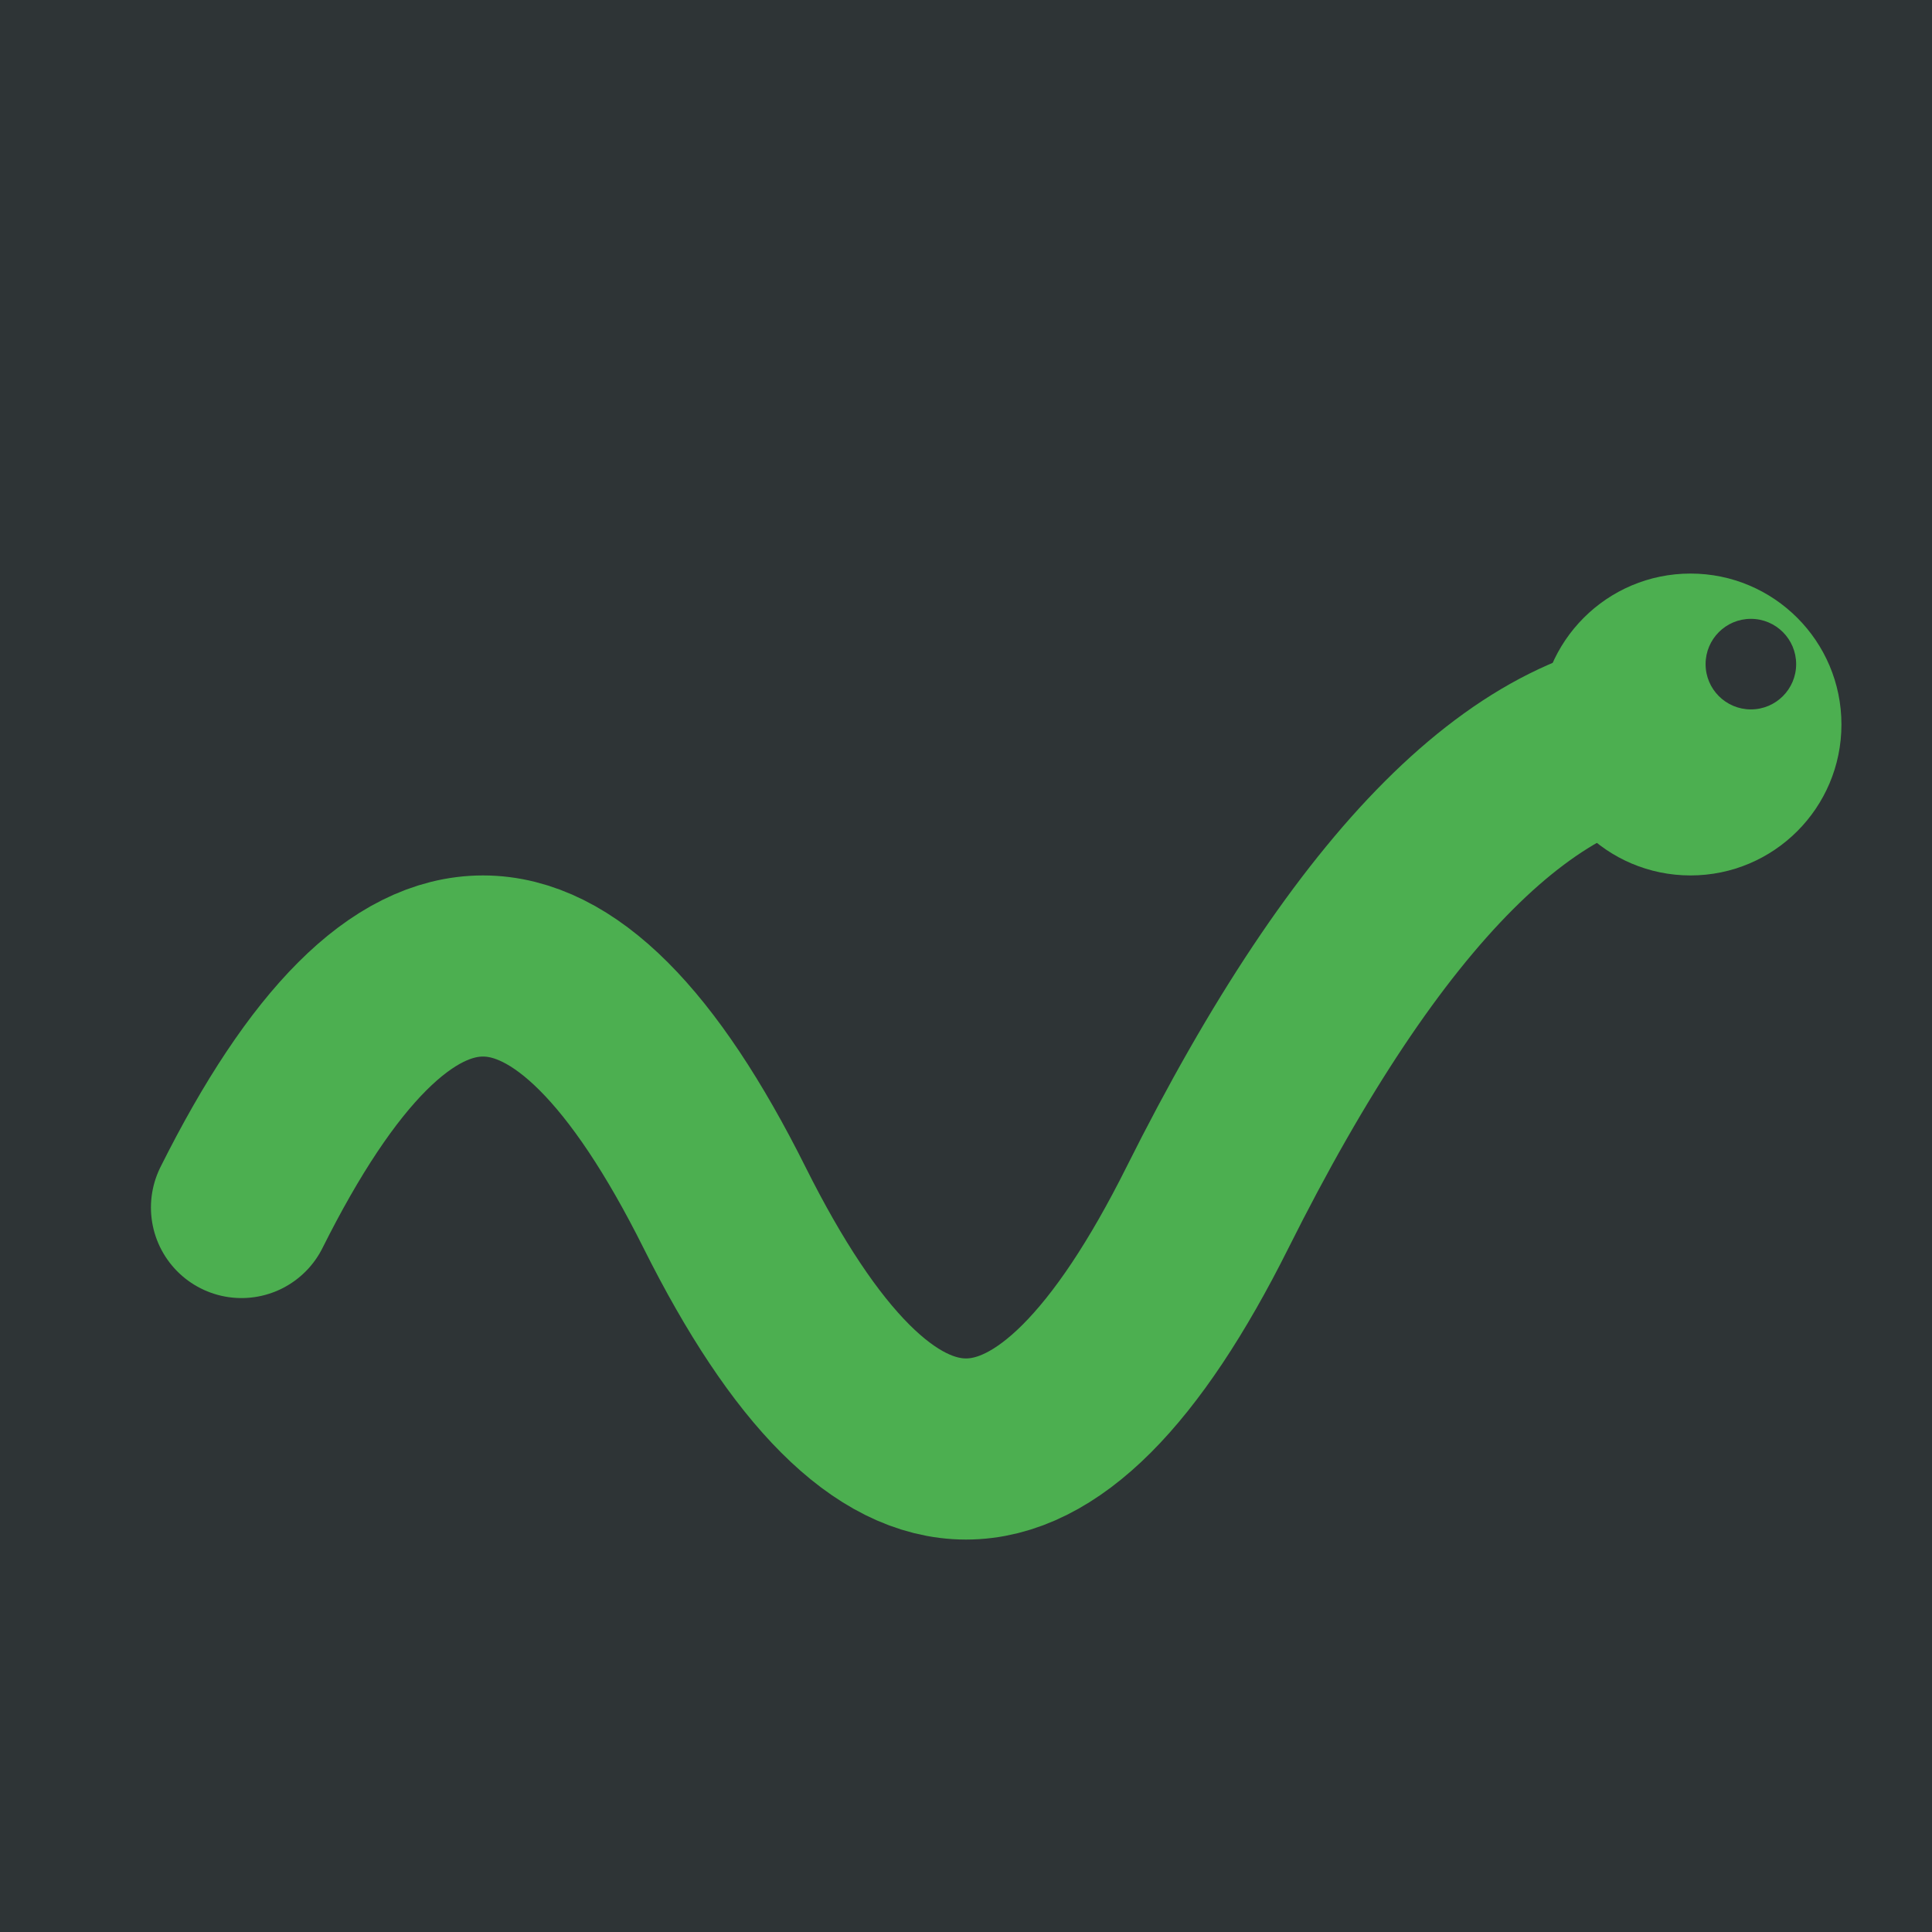
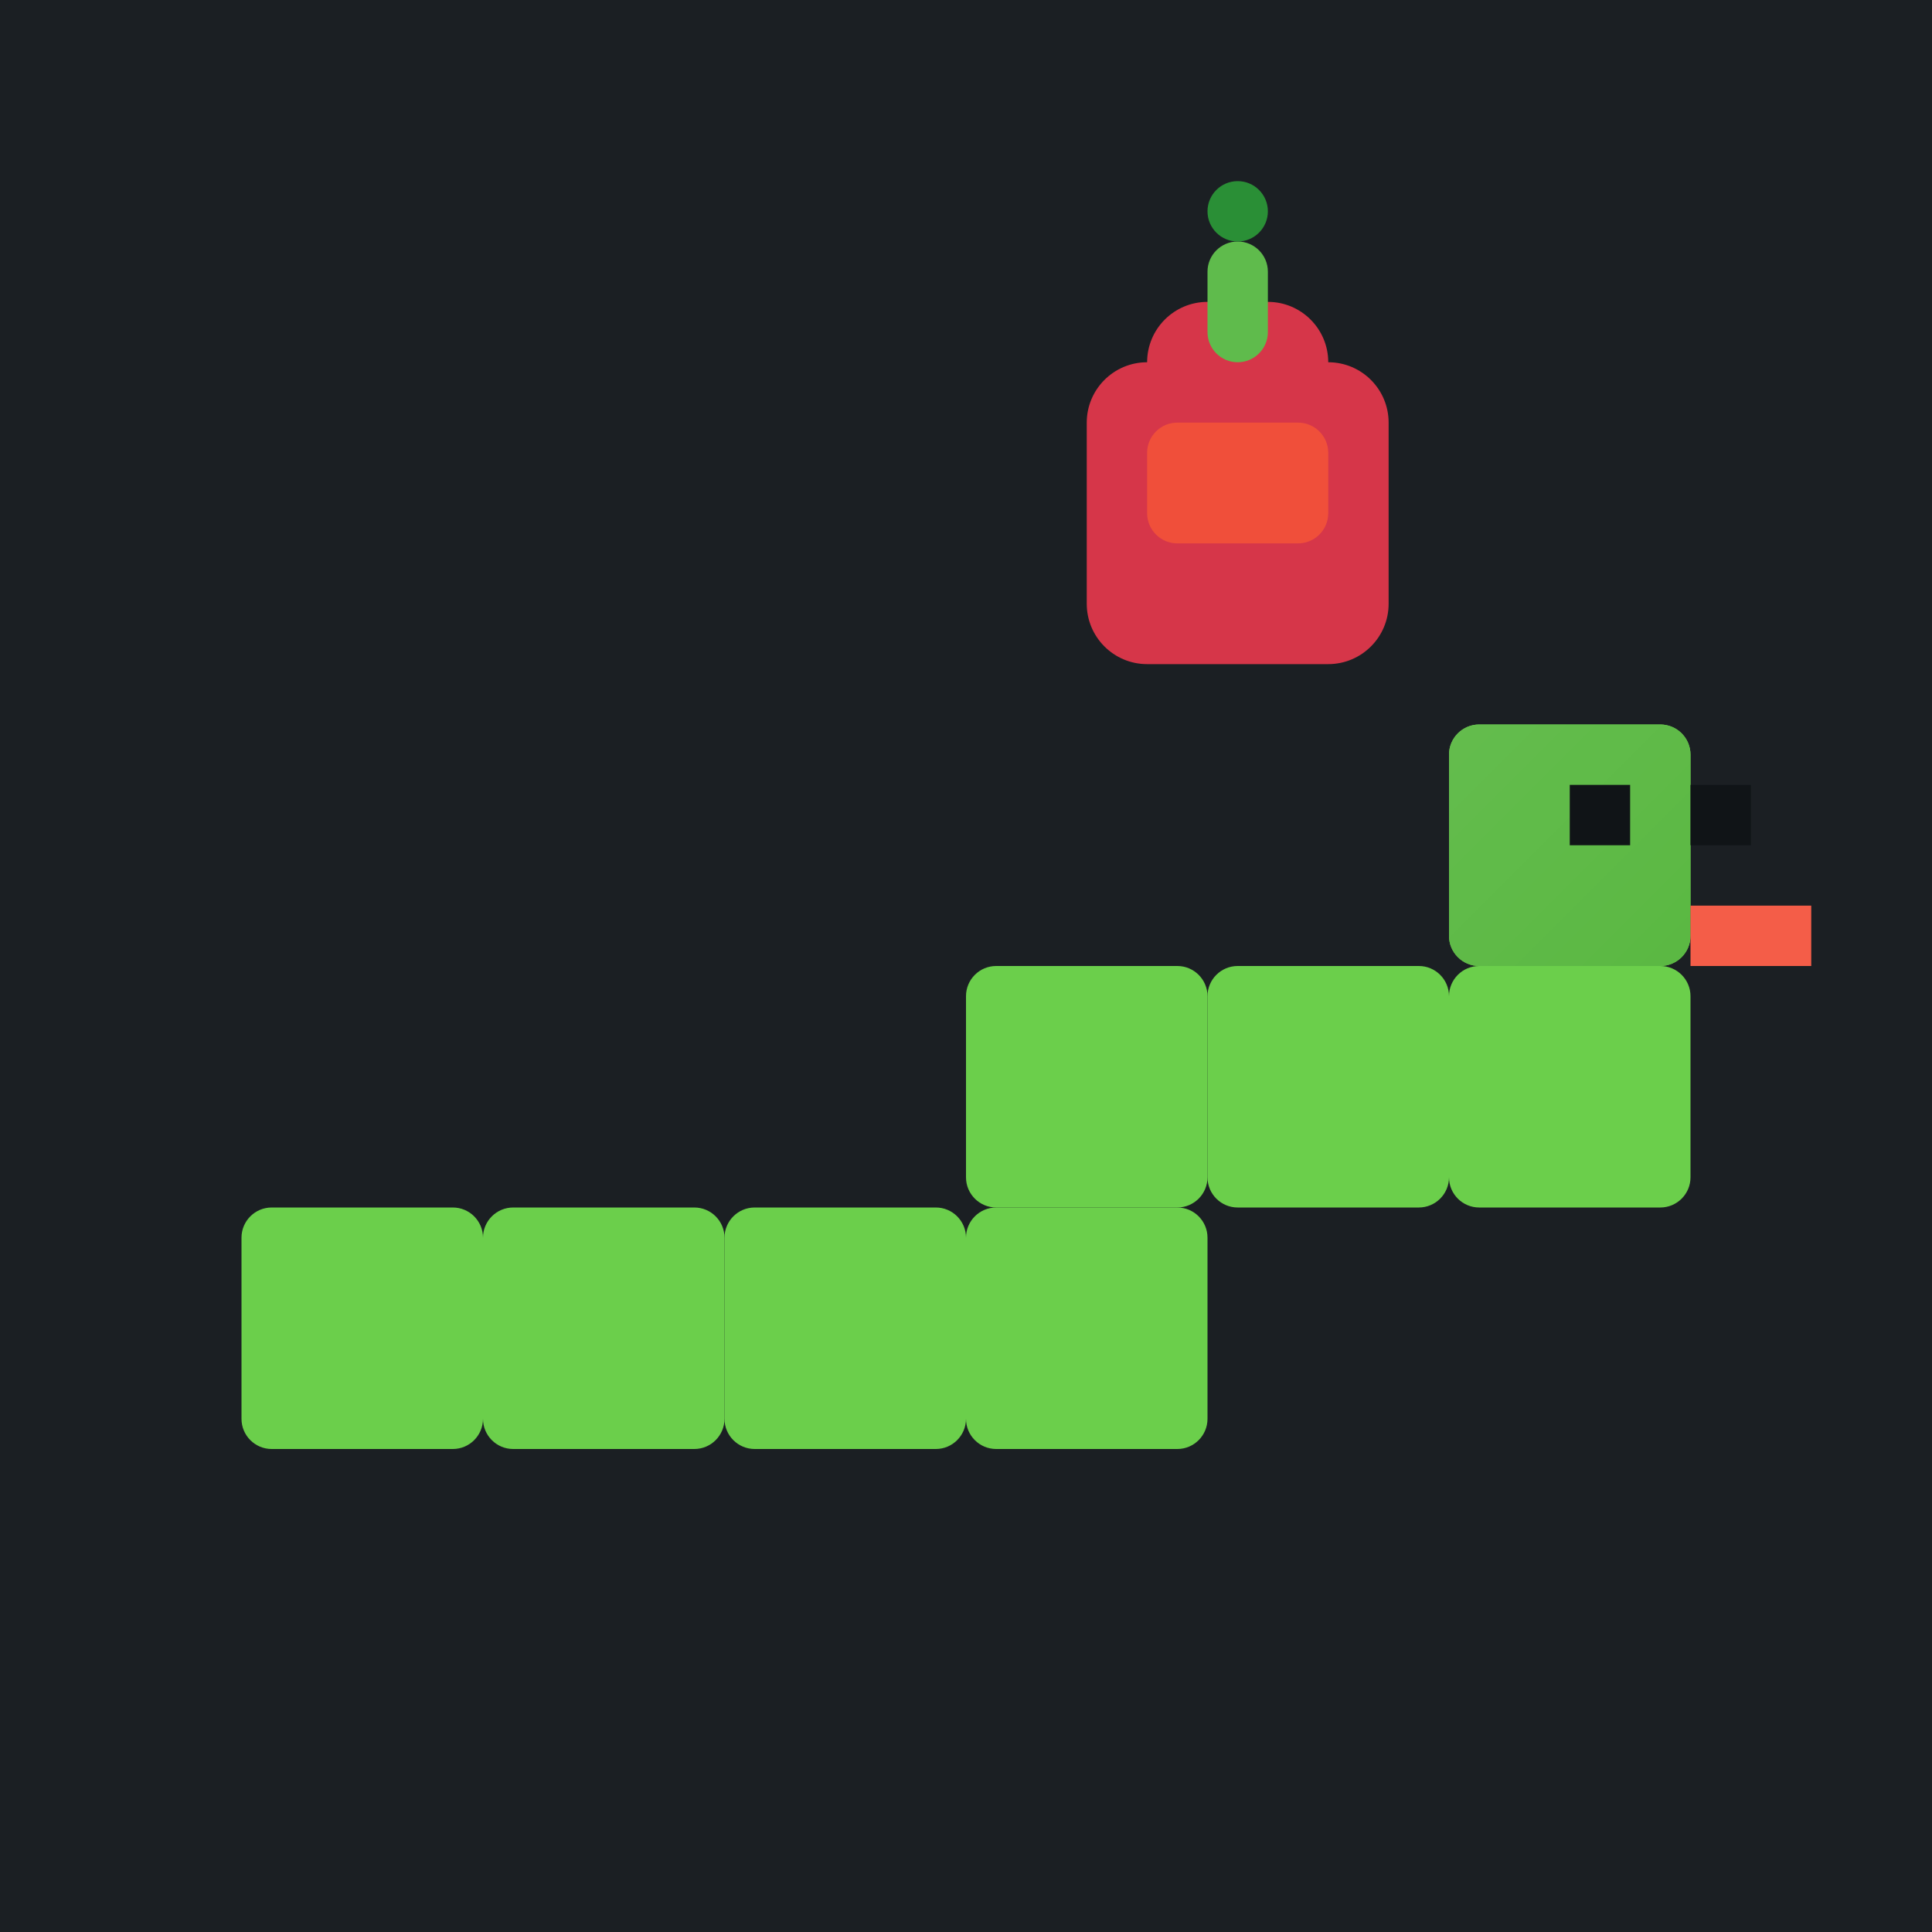
- <svg xmlns="http://www.w3.org/2000/svg" viewBox="0 0 64 64">
-   <rect width="64" height="64" fill="#2e3436" />
-   <path d="M8 40 Q16 24 24 40 T40 40 T56 24" stroke="#4caf50" stroke-width="6" fill="none" stroke-linecap="round" stroke-linejoin="round" />
-   <circle cx="56" cy="24" r="5" fill="#4caf50" />
-   <circle cx="58" cy="22" r="1.5" fill="#2e3436" />
+ <svg xmlns="http://www.w3.org/2000/svg" viewBox="0 0 64 64" role="img" aria-labelledby="title desc">
+   <rect width="64" height="64" fill="#1b1f23" />
+   <g fill="#6bcf4b">
+     <rect x="8" y="40" width="8" height="8" rx="1" />
+     <rect x="16" y="40" width="8" height="8" rx="1" />
+     <rect x="24" y="40" width="8" height="8" rx="1" />
+     <rect x="32" y="40" width="8" height="8" rx="1" />
+     <rect x="32" y="32" width="8" height="8" rx="1" />
+     <rect x="40" y="32" width="8" height="8" rx="1" />
+     <rect x="48" y="32" width="8" height="8" rx="1" />
+     <rect x="48" y="24" width="8" height="8" rx="1" />
+   </g>
+   <rect x="48" y="24" width="8" height="8" rx="1" fill="#5ab842" />
+   <rect x="48" y="24" width="8" height="8" rx="1" fill="url(#headGradient)" opacity="0.3" />
+   <rect x="52" y="26" width="2" height="2" fill="#101417" />
+   <rect x="56" y="26" width="2" height="2" fill="#101417" />
+   <rect x="56" y="30" width="4" height="2" fill="#f45d48" />
+   <g>
+     <rect x="36" y="12" width="10" height="10" fill="#d63649" rx="2" />
+     <rect x="38" y="10" width="6" height="4" fill="#d63649" rx="2" />
+     <rect x="40" y="8" width="2" height="4" fill="#5fbb4c" rx="1" />
+     <rect x="40" y="6" width="2" height="2" fill="#2a8f36" rx="1" />
+     <rect x="38" y="14" width="6" height="4" fill="#f04f3a" rx="1" />
+   </g>
+   <defs>
+     <linearGradient id="headGradient" x1="48" y1="24" x2="56" y2="32" gradientUnits="userSpaceOnUse">
+       <stop offset="0" stop-color="#ffffff" stop-opacity="0.2" />
+       <stop offset="1" stop-color="#ffffff" stop-opacity="0" />
+     </linearGradient>
+   </defs>
</svg>
